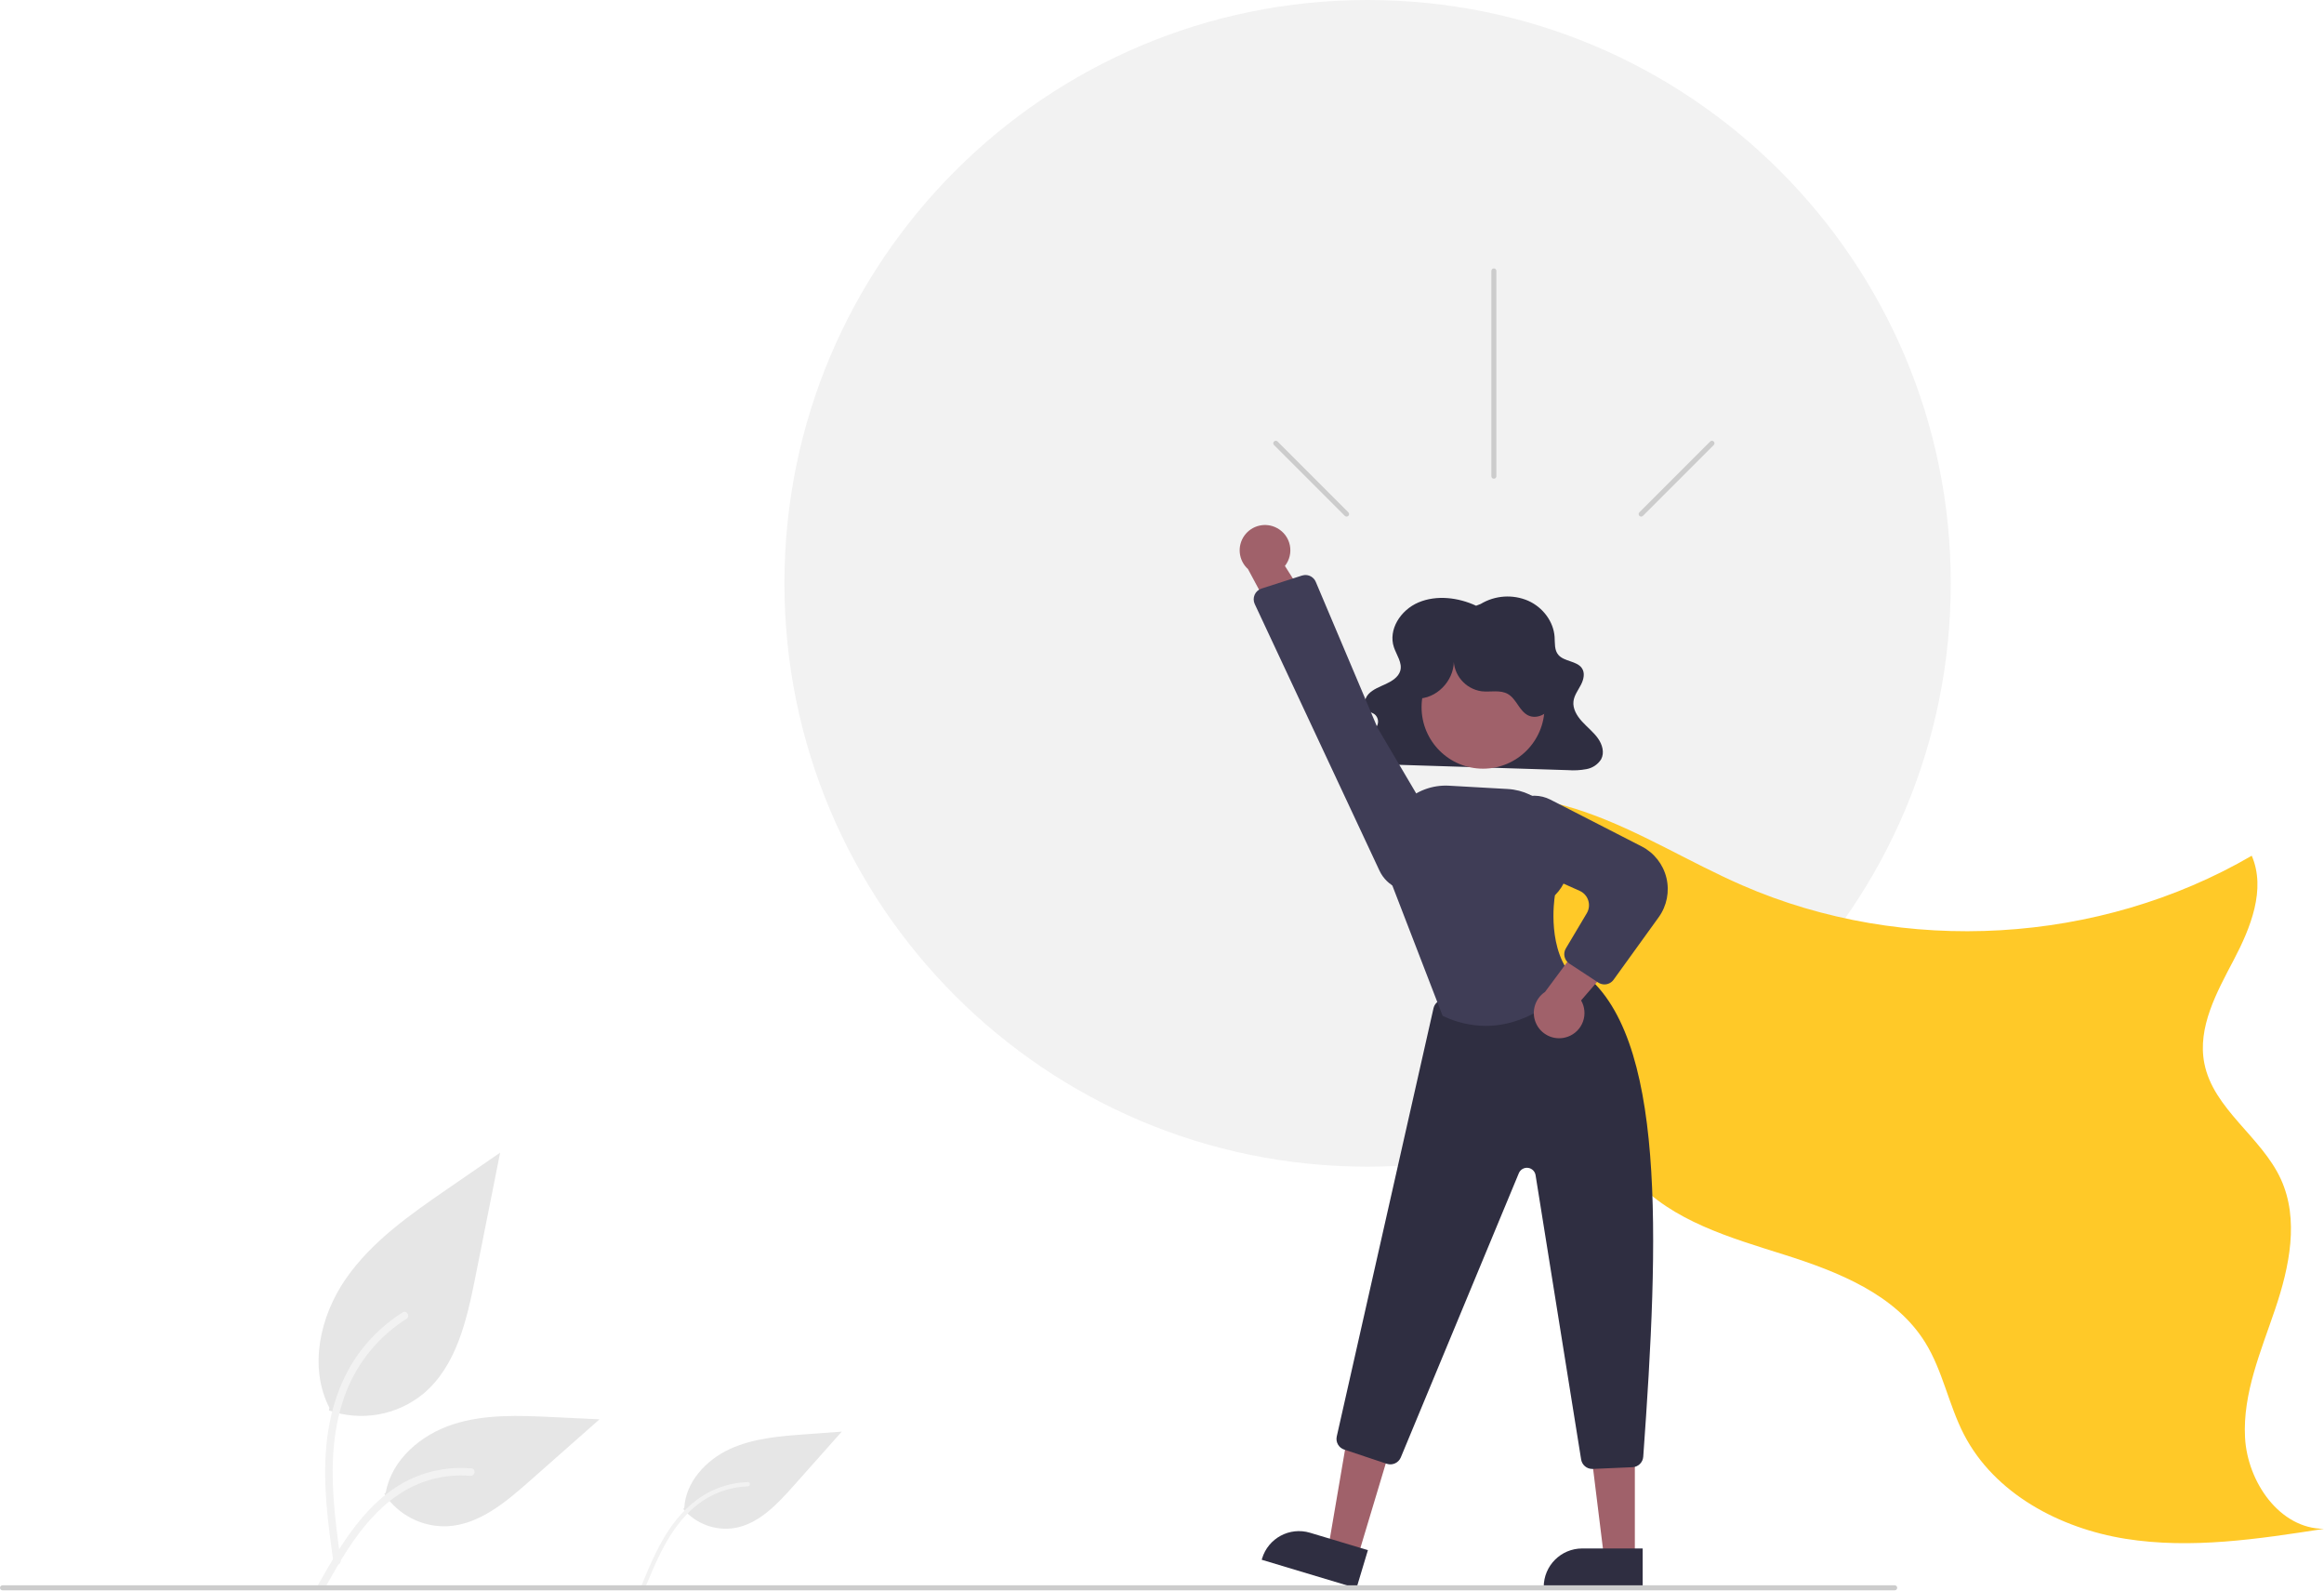
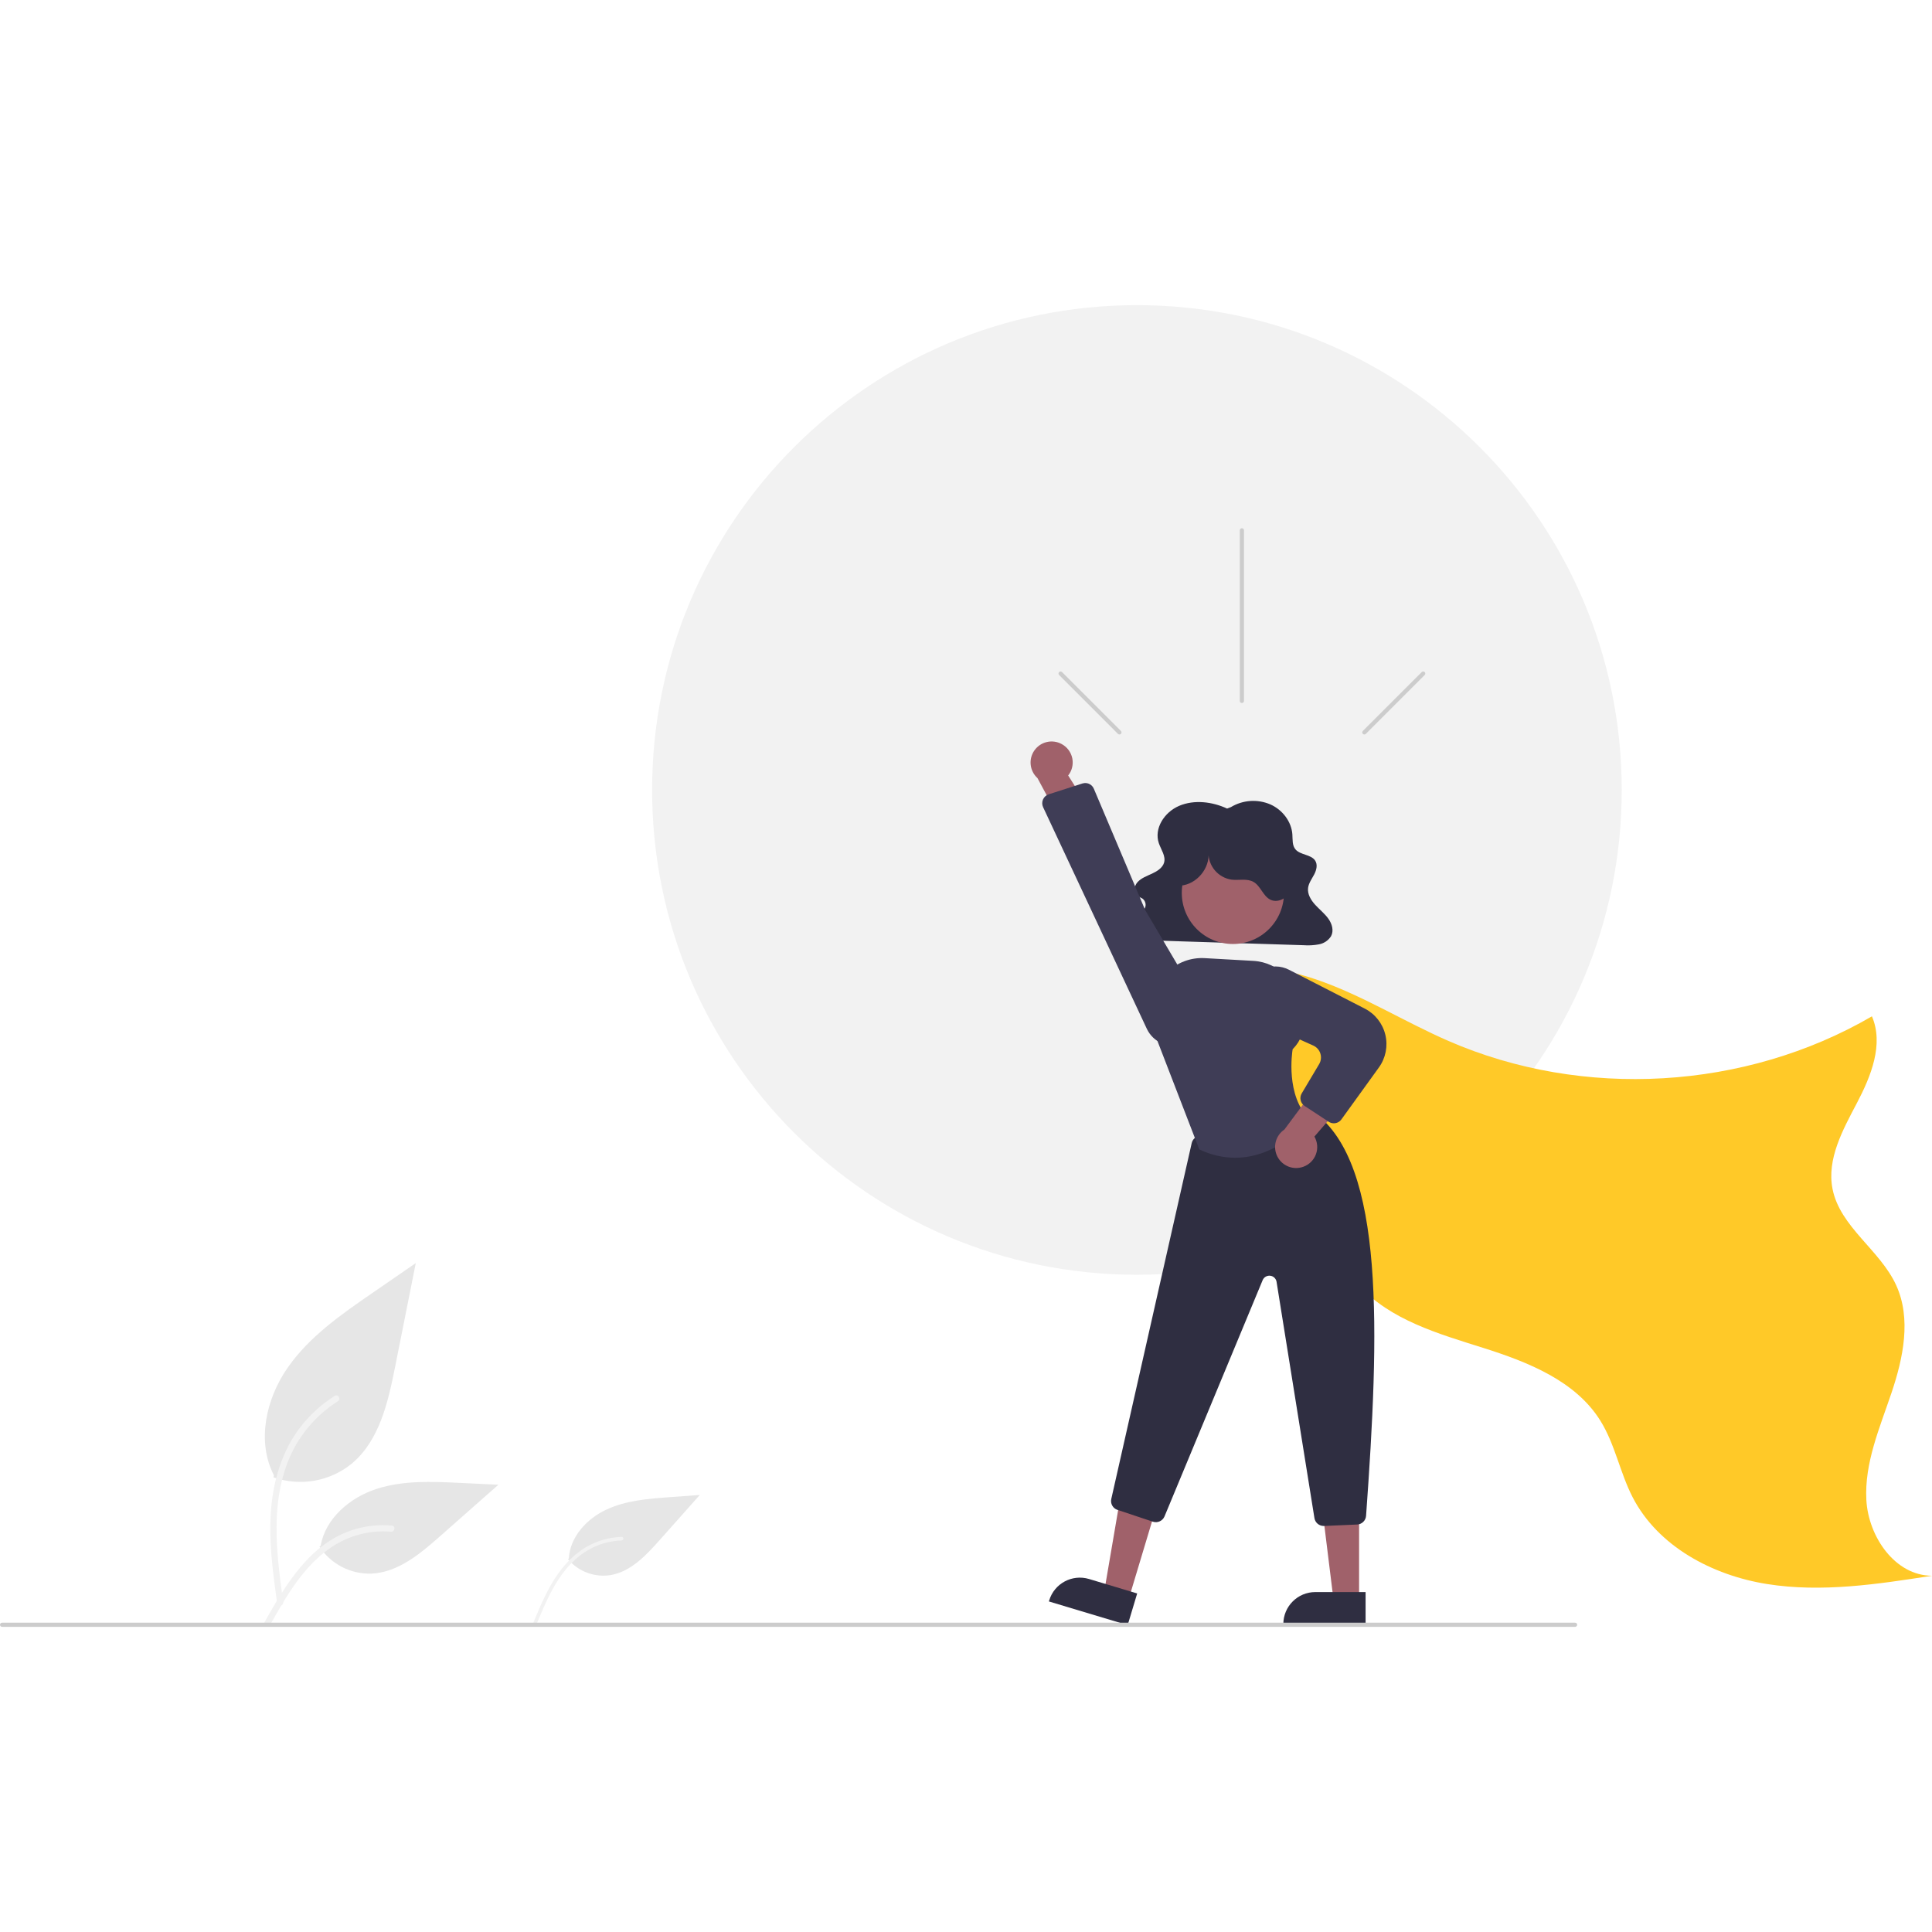
- <svg xmlns="http://www.w3.org/2000/svg" id="a6791429-d438-45aa-bc7c-827b738cb04a" data-name="Layer 1" width="928.526" height="635.213" viewBox="0 0 928.526 635.213">
+ <svg xmlns="http://www.w3.org/2000/svg" id="a6791429-d438-45aa-bc7c-827b738cb04a" data-name="Layer 1" width="500" height="500" viewBox="0 0 928.526 635.213">
  <circle cx="546.409" cy="233" r="233" fill="#f2f2f2" />
  <path d="M267.148,695.739a39.063,39.063,0,0,0,37.721-6.645c13.212-11.089,17.354-29.359,20.725-46.275l9.969-50.036-20.872,14.371c-15.01,10.335-30.357,21.001-40.75,35.971s-14.929,35.405-6.579,51.603" transform="translate(-135.7371 -132.3937)" fill="#e6e6e6" />
  <path d="M268.932,756.318c-2.112-15.387-4.285-30.973-2.803-46.525,1.316-13.812,5.53-27.303,14.109-38.364a63.82,63.82,0,0,1,16.374-14.837c1.637-1.034,3.144,1.561,1.514,2.59a60.672,60.672,0,0,0-23.999,28.956c-5.225,13.289-6.064,27.776-5.164,41.893.544,8.537,1.698,17.019,2.861,25.489a1.554,1.554,0,0,1-1.048,1.845,1.509,1.509,0,0,1-1.845-1.048Z" transform="translate(-135.7371 -132.3937)" fill="#f2f2f2" />
  <path d="M408.733,735.124a22.264,22.264,0,0,0,20.462,7.606c9.693-1.644,16.995-9.432,23.529-16.778l19.325-21.728L457.644,705.275c-10.359.755-20.98,1.575-30.405,5.94s-17.546,13.104-18.109,23.476" transform="translate(-135.7371 -132.3937)" fill="#e6e6e6" />
  <path d="M392.149,765.424c3.397-8.175,6.821-16.463,12.033-23.683,4.628-6.412,10.589-11.83,17.996-14.796a36.374,36.374,0,0,1,12.328-2.575c1.103-.036,1.096,1.674-.002,1.71a34.579,34.579,0,0,0-20.146,7.319c-6.4,5.028-10.988,11.909-14.615,19.11-2.193,4.354-4.071,8.857-5.94,13.357a.886.886,0,0,1-1.047.605.86.86,0,0,1-.605-1.047Z" transform="translate(-135.7371 -132.3937)" fill="#f2f2f2" />
  <path d="M289.28,729.089a28.755,28.755,0,0,0,25.055,12.931c12.683-.602,23.257-9.454,32.775-17.858l28.153-24.857L356.63,698.414c-13.4-.641-27.145-1.239-39.908,2.893s-24.533,14.077-26.867,27.287" transform="translate(-135.7371 -132.3937)" fill="#e6e6e6" />
  <path d="M262.962,765.163c10.168-17.991,21.961-37.986,43.035-44.377a48.022,48.022,0,0,1,18.101-1.869c1.922.166,1.442,3.128-.476,2.963a44.614,44.614,0,0,0-28.886,7.642c-8.145,5.544-14.487,13.252-19.854,21.425-3.288,5.007-6.233,10.226-9.178,15.438-.941,1.666-3.693.463-2.74-1.222Z" transform="translate(-135.7371 -132.3937)" fill="#f2f2f2" />
  <path d="M702.07,458.075c20.217-11.112,45.379-8.882,67.161-1.285s41.522,20.043,62.675,29.249c64.64,28.131,142.548,23.595,203.487-11.848,5.763,13.406-.419,28.74-7.211,41.656s-14.532,26.914-11.736,41.236c3.578,18.327,22.793,29.315,30.579,46.288,7.391,16.112,3.424,35.032-2.246,51.827s-13.028,33.715-12.065,51.415,13.823,36.416,31.549,36.43c-26.269,4.082-53.056,8.166-79.309,3.983s-52.369-18.068-64.558-41.693c-6.093-11.809-8.441-25.386-15.439-36.682-11.918-19.241-34.791-28.289-56.372-35.108s-44.676-13.388-59.871-30.162c-14.478-15.982-19.064-38.246-26.734-58.401a186.537,186.537,0,0,0-64.588-84.23" transform="translate(-135.7371 -132.3937)" fill="#ffc928" />
  <path d="M725.495,374.338c-7.097-3.302-15.81-4.384-23.032-1.316s-12.145,10.932-9.809,17.891c1.059,3.155,3.47,6.258,2.531,9.445-.723,2.453-3.245,4.072-5.723,5.224s-5.187,2.12-6.978,4.062-2.165,5.285.073,6.791c.737.496,1.659.732,2.374,1.254a3.772,3.772,0,0,1,1.164,4.222,8.893,8.893,0,0,1-2.851,3.751c-2.541,2.191-5.898,4.698-5.109,7.809a5.478,5.478,0,0,0,3.697,3.458,18.367,18.367,0,0,0,5.427.716l74.966,2.362a28.422,28.422,0,0,0,7.402-.413,8.762,8.762,0,0,0,5.813-3.905c1.436-2.657.493-5.931-1.28-8.412s-4.282-4.439-6.355-6.717-3.769-5.123-3.404-8.067c.293-2.357,1.847-4.395,2.963-6.537s1.764-4.818.319-6.789c-2.037-2.777-6.927-2.526-9.243-5.113-1.748-1.953-1.41-4.763-1.584-7.281-.418-6.057-4.611-11.776-10.58-14.433a20.831,20.831,0,0,0-18.953,1.291Z" transform="translate(-135.7371 -132.3937)" fill="#2f2e41" />
  <polygon points="542.385 622.099 530.644 618.571 538.663 571.604 555.992 576.811 542.385 622.099" fill="#a0616a" />
  <path d="M677.697,766.774l-37.859-11.375.144-.479a15.386,15.386,0,0,1,19.163-10.309l.001 0,23.123,6.947Z" transform="translate(-135.7371 -132.3937)" fill="#2f2e41" />
  <polygon points="653.182 622.496 640.922 622.495 635.09 575.207 653.184 575.208 653.182 622.496" fill="#a0616a" />
  <path d="M792.045,766.774l-39.531-.001v-.5a15.386,15.386,0,0,1,15.386-15.386h.001l24.144.001Z" transform="translate(-135.7371 -132.3937)" fill="#2f2e41" />
  <path d="M771.9,719.123a4.5,4.5,0,0,1-4.441-3.788L749.256,601.781a3.5,3.5,0,0,0-6.688-.789L695.406,714.528a4.516,4.516,0,0,1-5.579,2.544L672.793,711.393a4.485,4.485,0,0,1-2.966-5.261L708.476,535.111a4.525,4.525,0,0,1,3.372-3.392L763.68,519.687a4.562,4.562,0,0,1,3.708.77c34.13,24.799,31.247,105.821,24.886,193.798a4.502,4.502,0,0,1-4.294,4.174l-15.882.691C772.032,719.122,771.966,719.123,771.9,719.123Z" transform="translate(-135.7371 -132.3937)" fill="#2f2e41" />
  <circle cx="592.532" cy="282.471" r="24.561" fill="#a0616a" />
  <path d="M729.329,542.162a39.899,39.899,0,0,1-17.024-3.935l-.183-.085-.073-.188-22.03-57.076-.419-9.917A23.773,23.773,0,0,1,714.692,446.22l23.388,1.317a23.787,23.787,0,0,1,22.437,23.61c.607,1.167,4.921,10.292-3.533,18.865-.316,1.952-3.273,22.247,7.887,33.407l.314.313-.274.349C764.732,524.309,750.399,542.159,729.329,542.162Z" transform="translate(-135.7371 -132.3937)" fill="#3f3d56" />
  <path d="M762.171,546.467a10.056,10.056,0,0,0,5.277-14.488l23.359-27.043-18.414-2.397-19.359,26.048a10.11,10.11,0,0,0,9.137,17.88Z" transform="translate(-135.7371 -132.3937)" fill="#a0616a" />
  <path d="M776.775,525.594a4.489,4.489,0,0,1-2.469-.74l-11.553-7.577a4.491,4.491,0,0,1-1.399-6.064l8.364-14.052a6.272,6.272,0,0,0-2.824-8.932l-24.028-10.772a14.324,14.324,0,0,1-8.112-15.915h0a14.241,14.241,0,0,1,20.432-9.754l36.452,18.679a19.177,19.177,0,0,1,6.805,28.289L780.424,523.725A4.489,4.489,0,0,1,776.775,525.594Z" transform="translate(-135.7371 -132.3937)" fill="#3f3d56" />
  <path d="M703.142,411.373c7.756-.623,14.196-8.371,13.39-16.111a13.009,13.009,0,0,0,11.141,13.246c3.558.392,7.458-.684,10.555,1.11,3.43,1.988,4.528,6.816,8.101,8.533,3.453,1.659,7.838-.604,9.543-4.033s1.287-7.55.157-11.21a31.652,31.652,0,0,0-52.69-12.975c-3.261,3.28-5.851,7.461-6.271,12.068s1.717,9.605,5.854,11.675Z" transform="translate(-135.7371 -132.3937)" fill="#2f2e41" />
  <path d="M646.001,343.338a10.056,10.056,0,0,1,3.105,15.104l19.159,30.165-18.567-.318-15.347-28.596a10.11,10.11,0,0,1,11.651-16.354Z" transform="translate(-135.7371 -132.3937)" fill="#a0616a" />
  <path d="M661.444,364.818l24.674,58.302,25.869,43.864a14.189,14.189,0,0,1-8.12,20.79h0a14.265,14.265,0,0,1-16.951-7.569L637.058,373.672a4.5,4.5,0,0,1,2.699-6.192l16.166-5.193a4.6,4.6,0,0,1,.942-.197A4.474,4.474,0,0,1,661.444,364.818Z" transform="translate(-135.7371 -132.3937)" fill="#3f3d56" />
  <path d="M892.737,767.606h-756a1,1,0,0,1,0-2h756a1,1,0,0,1,0,2Z" transform="translate(-135.7371 -132.3937)" fill="#ccc" />
  <path d="M733.595,240.606v82a1,1,0,1,1-2,0v-82a1,1,0,0,1,2,0Z" transform="translate(-135.7371 -132.3937)" fill="#ccc" />
  <path d="M820.421,310.171l-28.284,28.284a1,1,0,0,1-1.414-1.414l28.284-28.284a1,1,0,1,1,1.414,1.414Z" transform="translate(-135.7371 -132.3937)" fill="#ccc" />
  <path d="M644.77,310.171,673.054,338.456a1,1,0,0,0,1.414-1.414l-28.284-28.284a1,1,0,1,0-1.414,1.414Z" transform="translate(-135.7371 -132.3937)" fill="#ccc" />
</svg>
